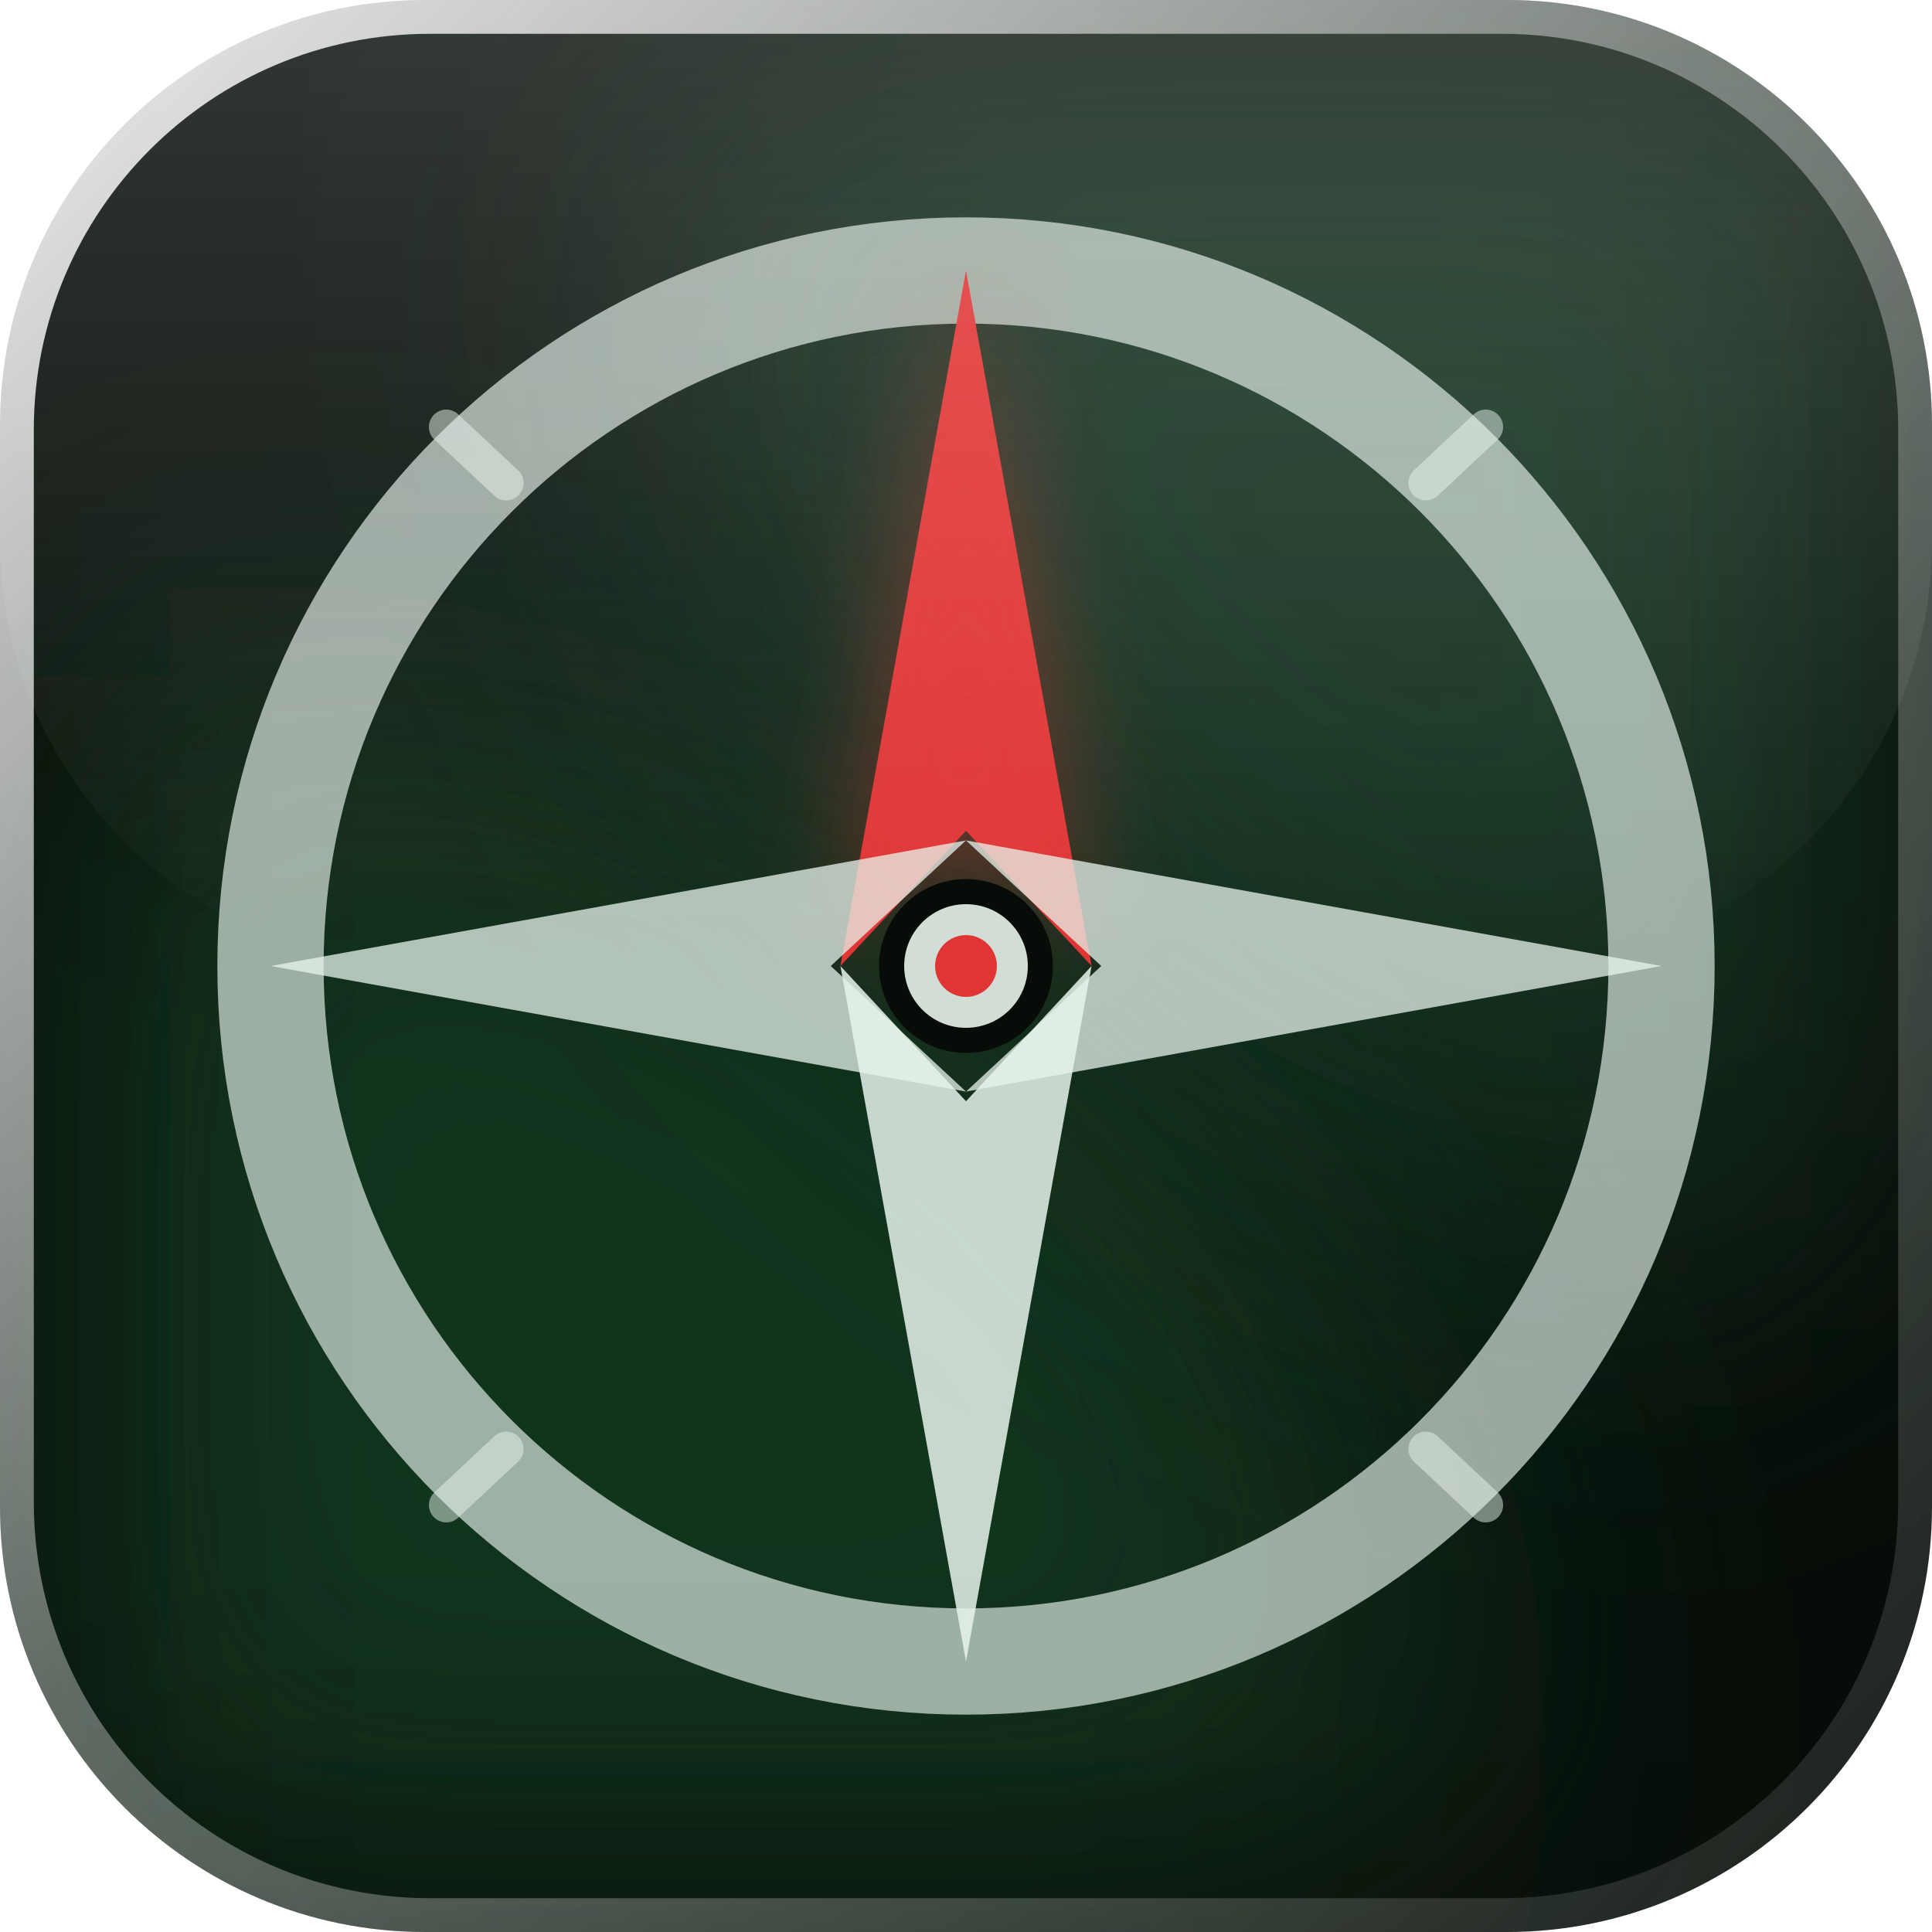
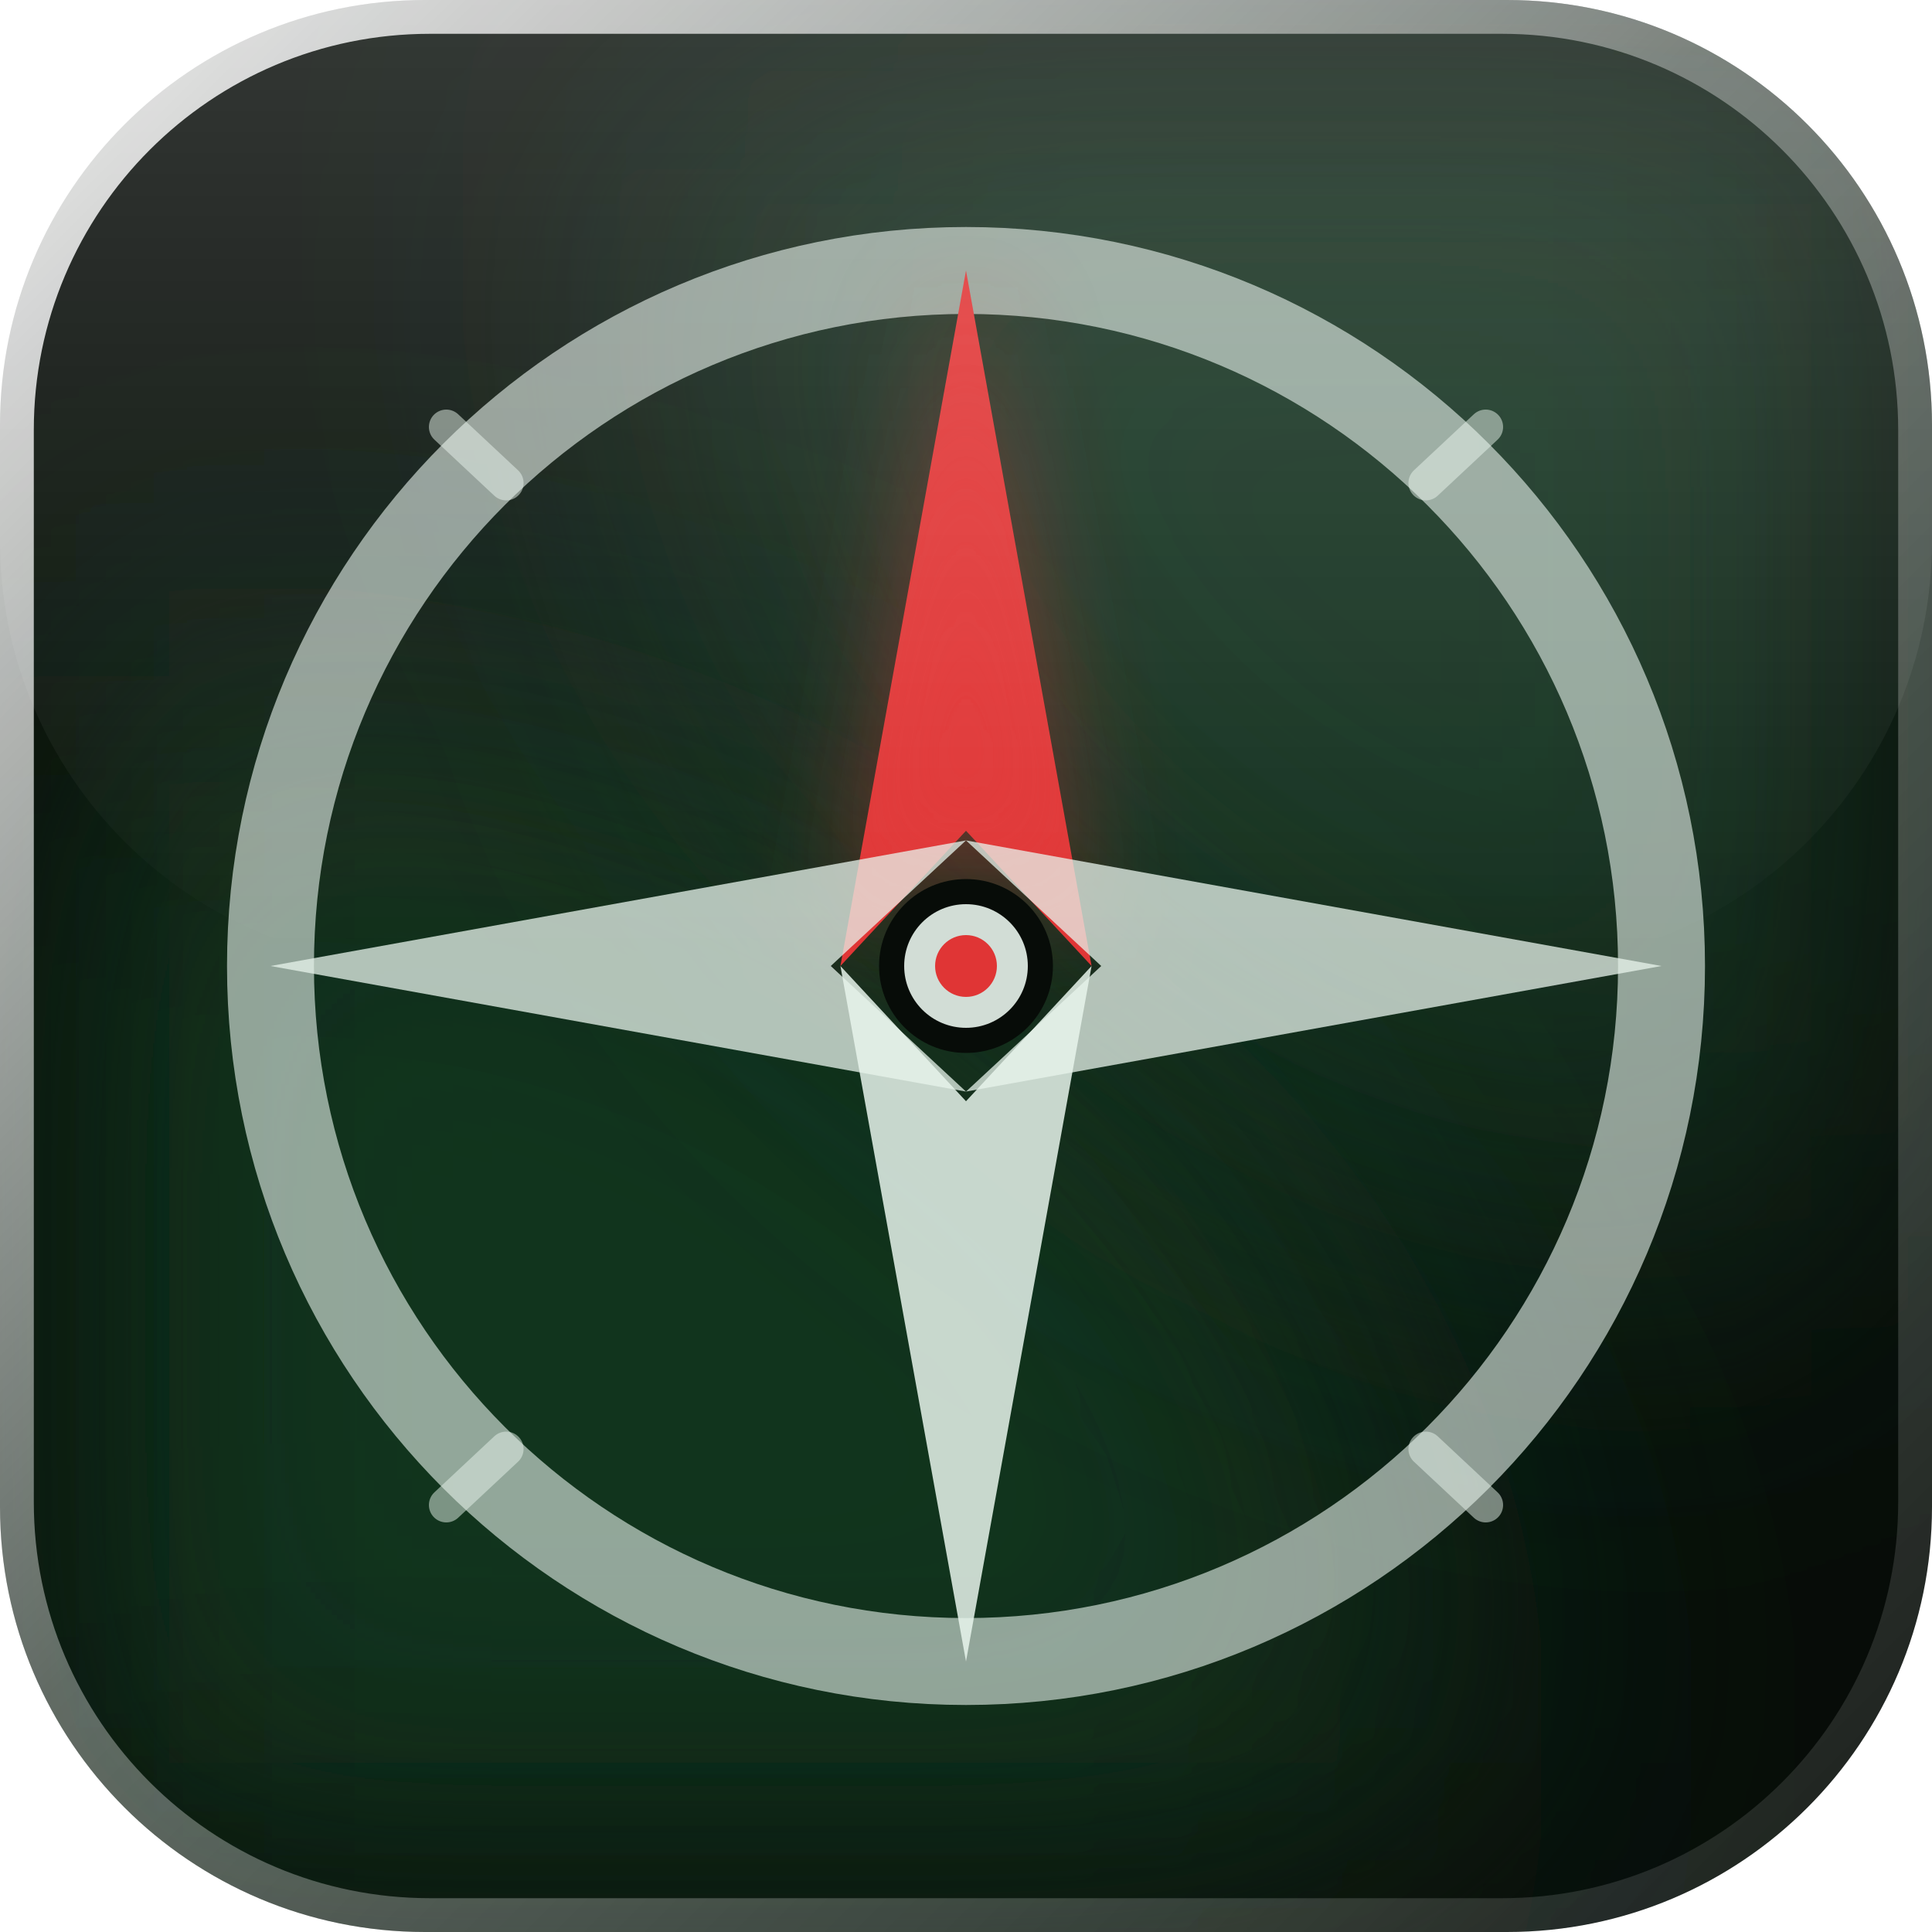
<svg xmlns="http://www.w3.org/2000/svg" viewBox="0 0 100 100">
  <defs>
    <filter id="bg-glow" x="-80%" y="-80%" width="260%" height="260%">
      <feGaussianBlur stdDeviation="18" />
    </filter>
    <filter id="point-glow" x="-60%" y="-60%" width="220%" height="220%">
      <feGaussianBlur stdDeviation="3" />
    </filter>
    <clipPath id="clip">
      <rect width="100" height="100" rx="22" />
    </clipPath>
    <linearGradient id="glass-border" x1="0" y1="0" x2="1" y2="1">
      <stop offset="0%" stop-color="#ffffff" stop-opacity="0.9" />
      <stop offset="45%" stop-color="#ffffff" stop-opacity="0.35" />
      <stop offset="100%" stop-color="#ffffff" stop-opacity="0.08" />
    </linearGradient>
    <linearGradient id="top-sheen" x1="0" y1="0" x2="0" y2="1">
      <stop offset="0%" stop-color="#ffffff" stop-opacity="0.18" />
      <stop offset="100%" stop-color="#ffffff" stop-opacity="0" />
    </linearGradient>
  </defs>
  <rect width="100" height="100" rx="22" fill="#070c08" />
  <g clip-path="url(#clip)">
    <ellipse cx="10" cy="90" rx="65" ry="55" fill="#134525" opacity="0.7" filter="url(#bg-glow)" />
    <ellipse cx="90" cy="12" rx="55" ry="52" fill="#225234" opacity="0.55" filter="url(#bg-glow)" />
  </g>
-   <circle cx="50" cy="50" r="36" fill="none" stroke="#e8f4ec" stroke-width="5.5" opacity="0.65" />
+   <circle cx="50" cy="50" r="36" fill="none" stroke="#e8f4ec" stroke-width="4.5" opacity="0.6" />
  <line x1="73.8" y1="25.0" x2="76.9" y2="22.1" stroke="#e8f4ec" stroke-width="1.8" opacity="0.5" stroke-linecap="round" />
  <line x1="76.9" y1="77.9" x2="73.8" y2="75.0" stroke="#e8f4ec" stroke-width="1.8" opacity="0.5" stroke-linecap="round" />
  <line x1="26.2" y1="75.0" x2="23.1" y2="77.9" stroke="#e8f4ec" stroke-width="1.8" opacity="0.5" stroke-linecap="round" />
  <line x1="23.1" y1="22.1" x2="26.2" y2="25.0" stroke="#e8f4ec" stroke-width="1.8" opacity="0.5" stroke-linecap="round" />
  <path d="M50 14 L56.5 50 L50 43 L43.5 50 Z" fill="#e03535" />
  <path d="M50 14 L56.5 50 L50 43 L43.5 50 Z" fill="#e03535" filter="url(#point-glow)" opacity="0.45" />
  <path d="M50 86 L43.5 50 L50 57 L56.5 50 Z" fill="#e8f4ec" opacity="0.85" />
  <path d="M86 50 L50 43.5 L57 50 L50 56.5 Z" fill="#e8f4ec" opacity="0.75" />
  <path d="M14 50 L50 56.5 L43 50 L50 43.5 Z" fill="#e8f4ec" opacity="0.75" />
  <rect x="0.75" y="0.75" width="98.5" height="98.5" rx="21.5" fill="none" stroke="url(#glass-border)" stroke-width="2" />
  <rect x="0" y="0" width="100" height="50" rx="22" fill="url(#top-sheen)" clip-path="url(#clip)" />
  <circle cx="50" cy="50" r="4.5" fill="#070c08" />
  <circle cx="50" cy="50" r="3.2" fill="#e8f4ec" opacity="0.9" />
  <circle cx="50" cy="50" r="1.6" fill="#e03535" />
</svg>
